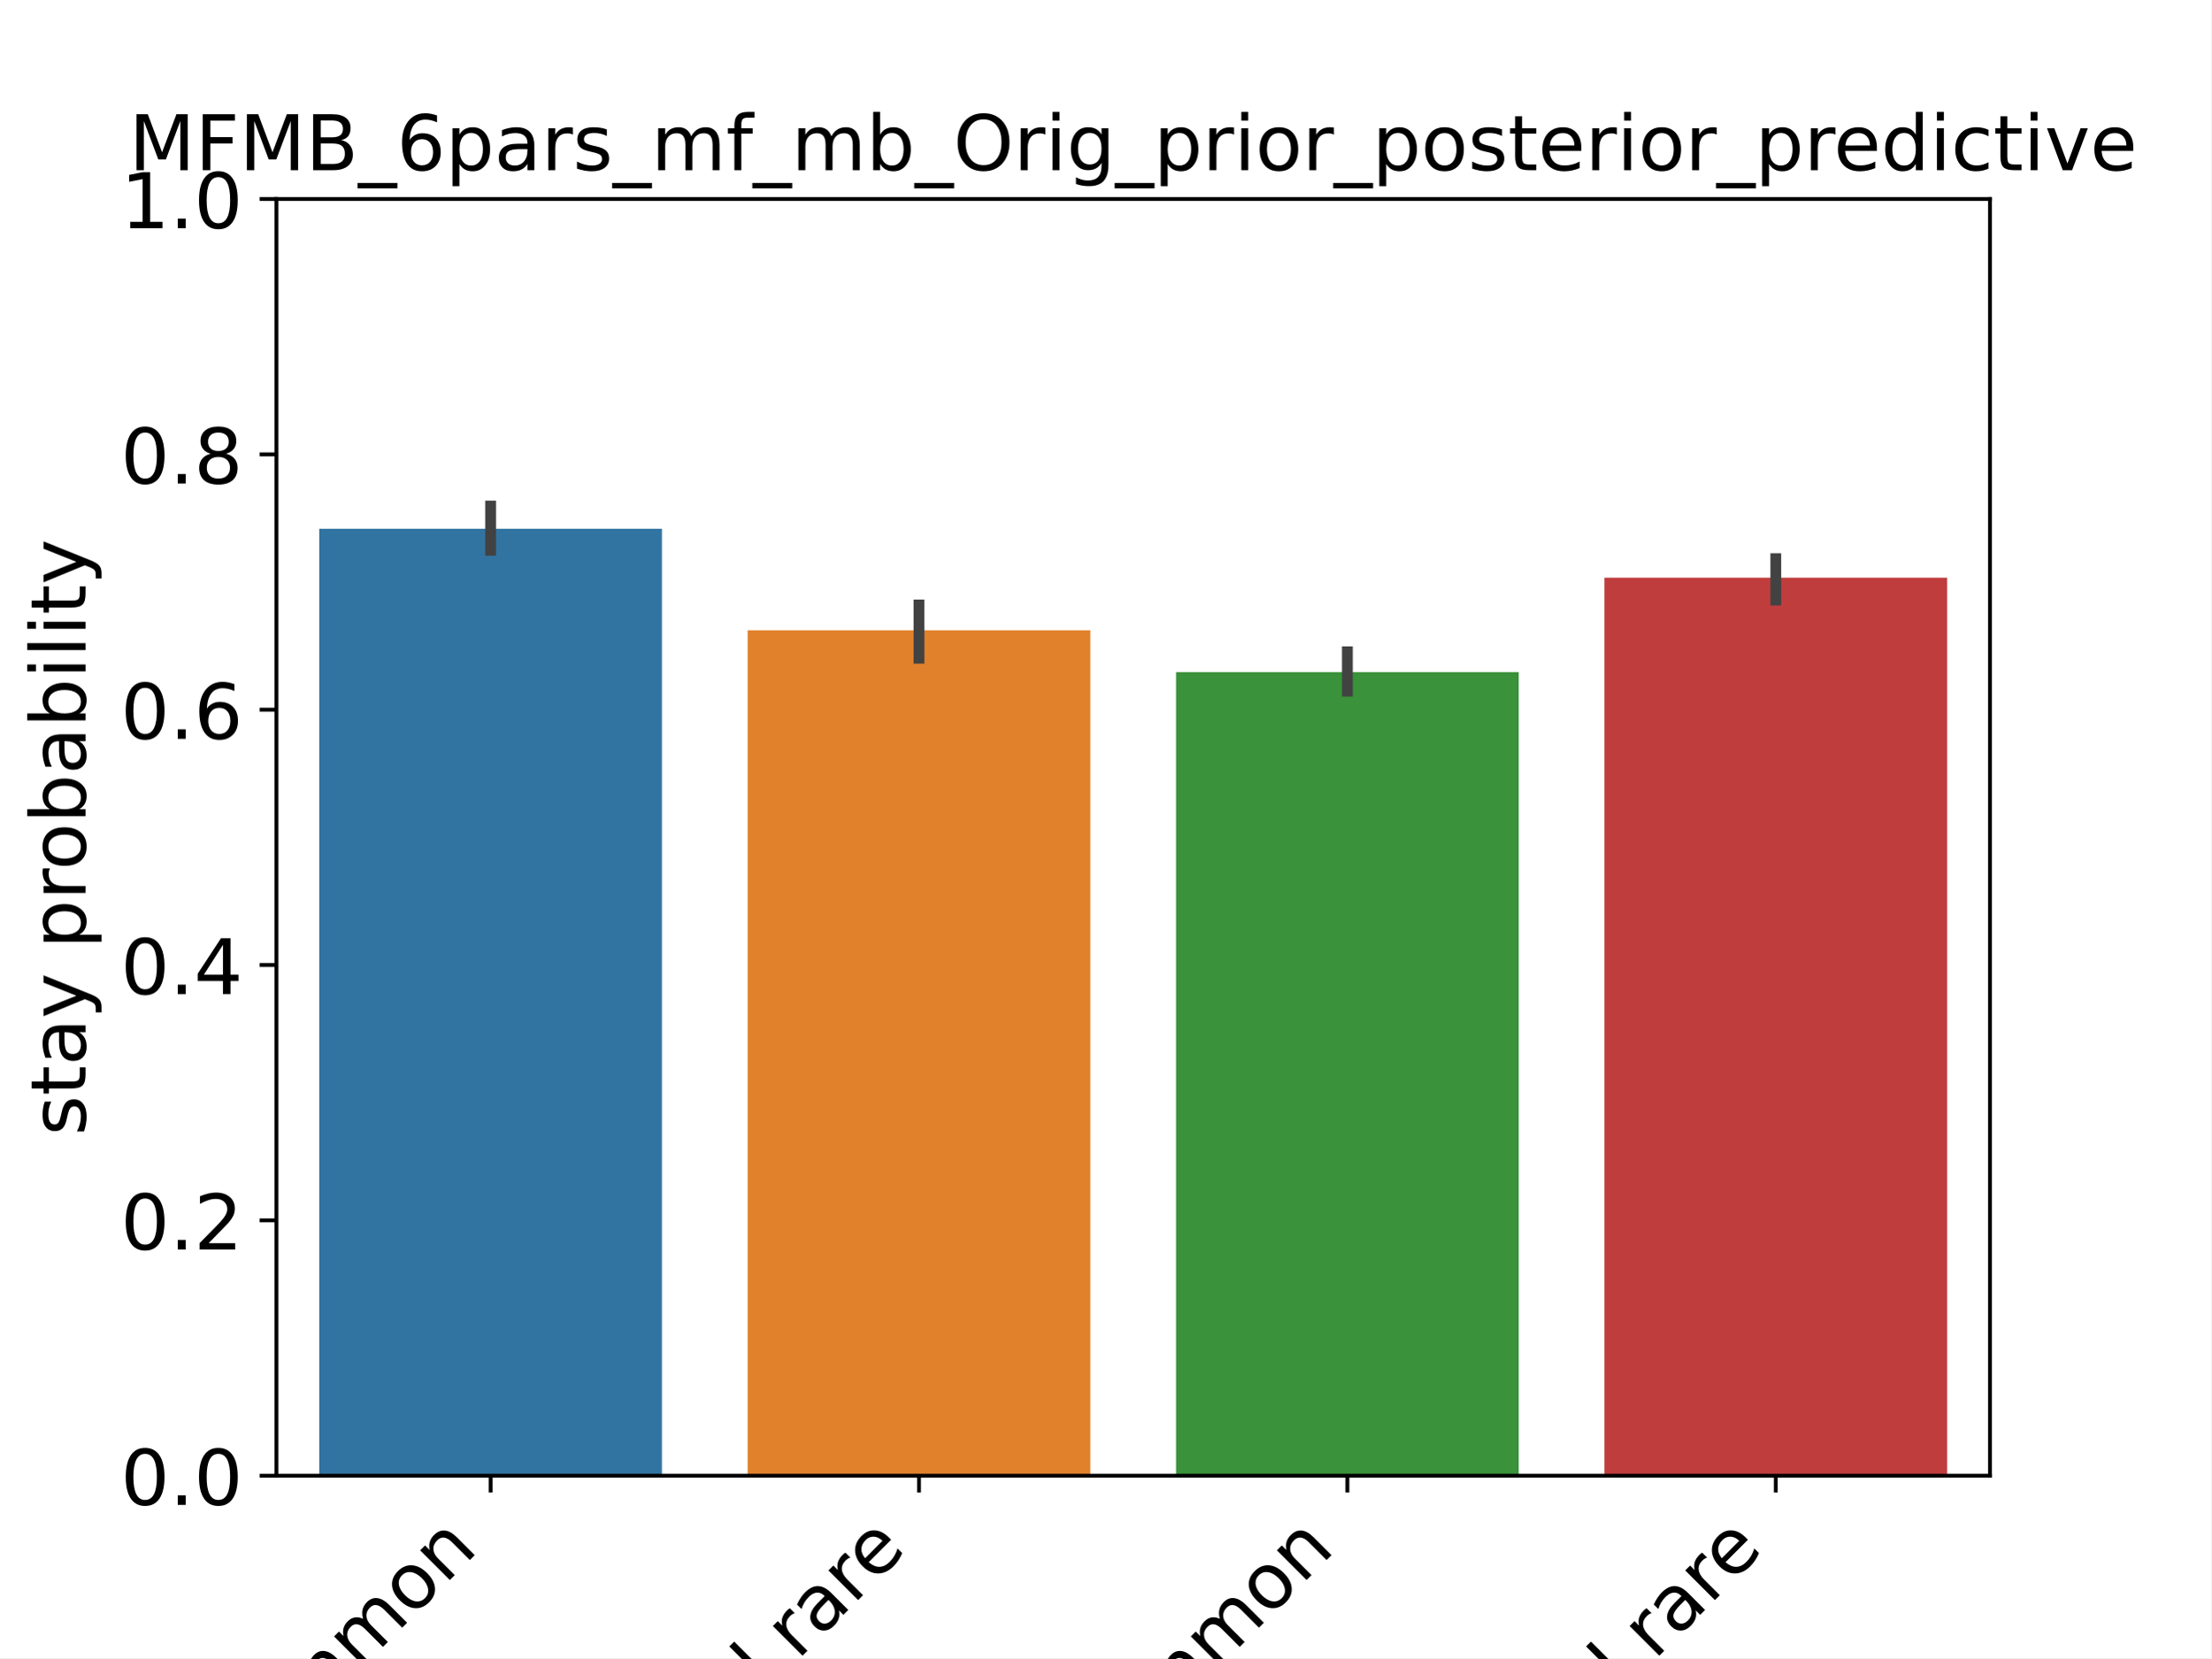
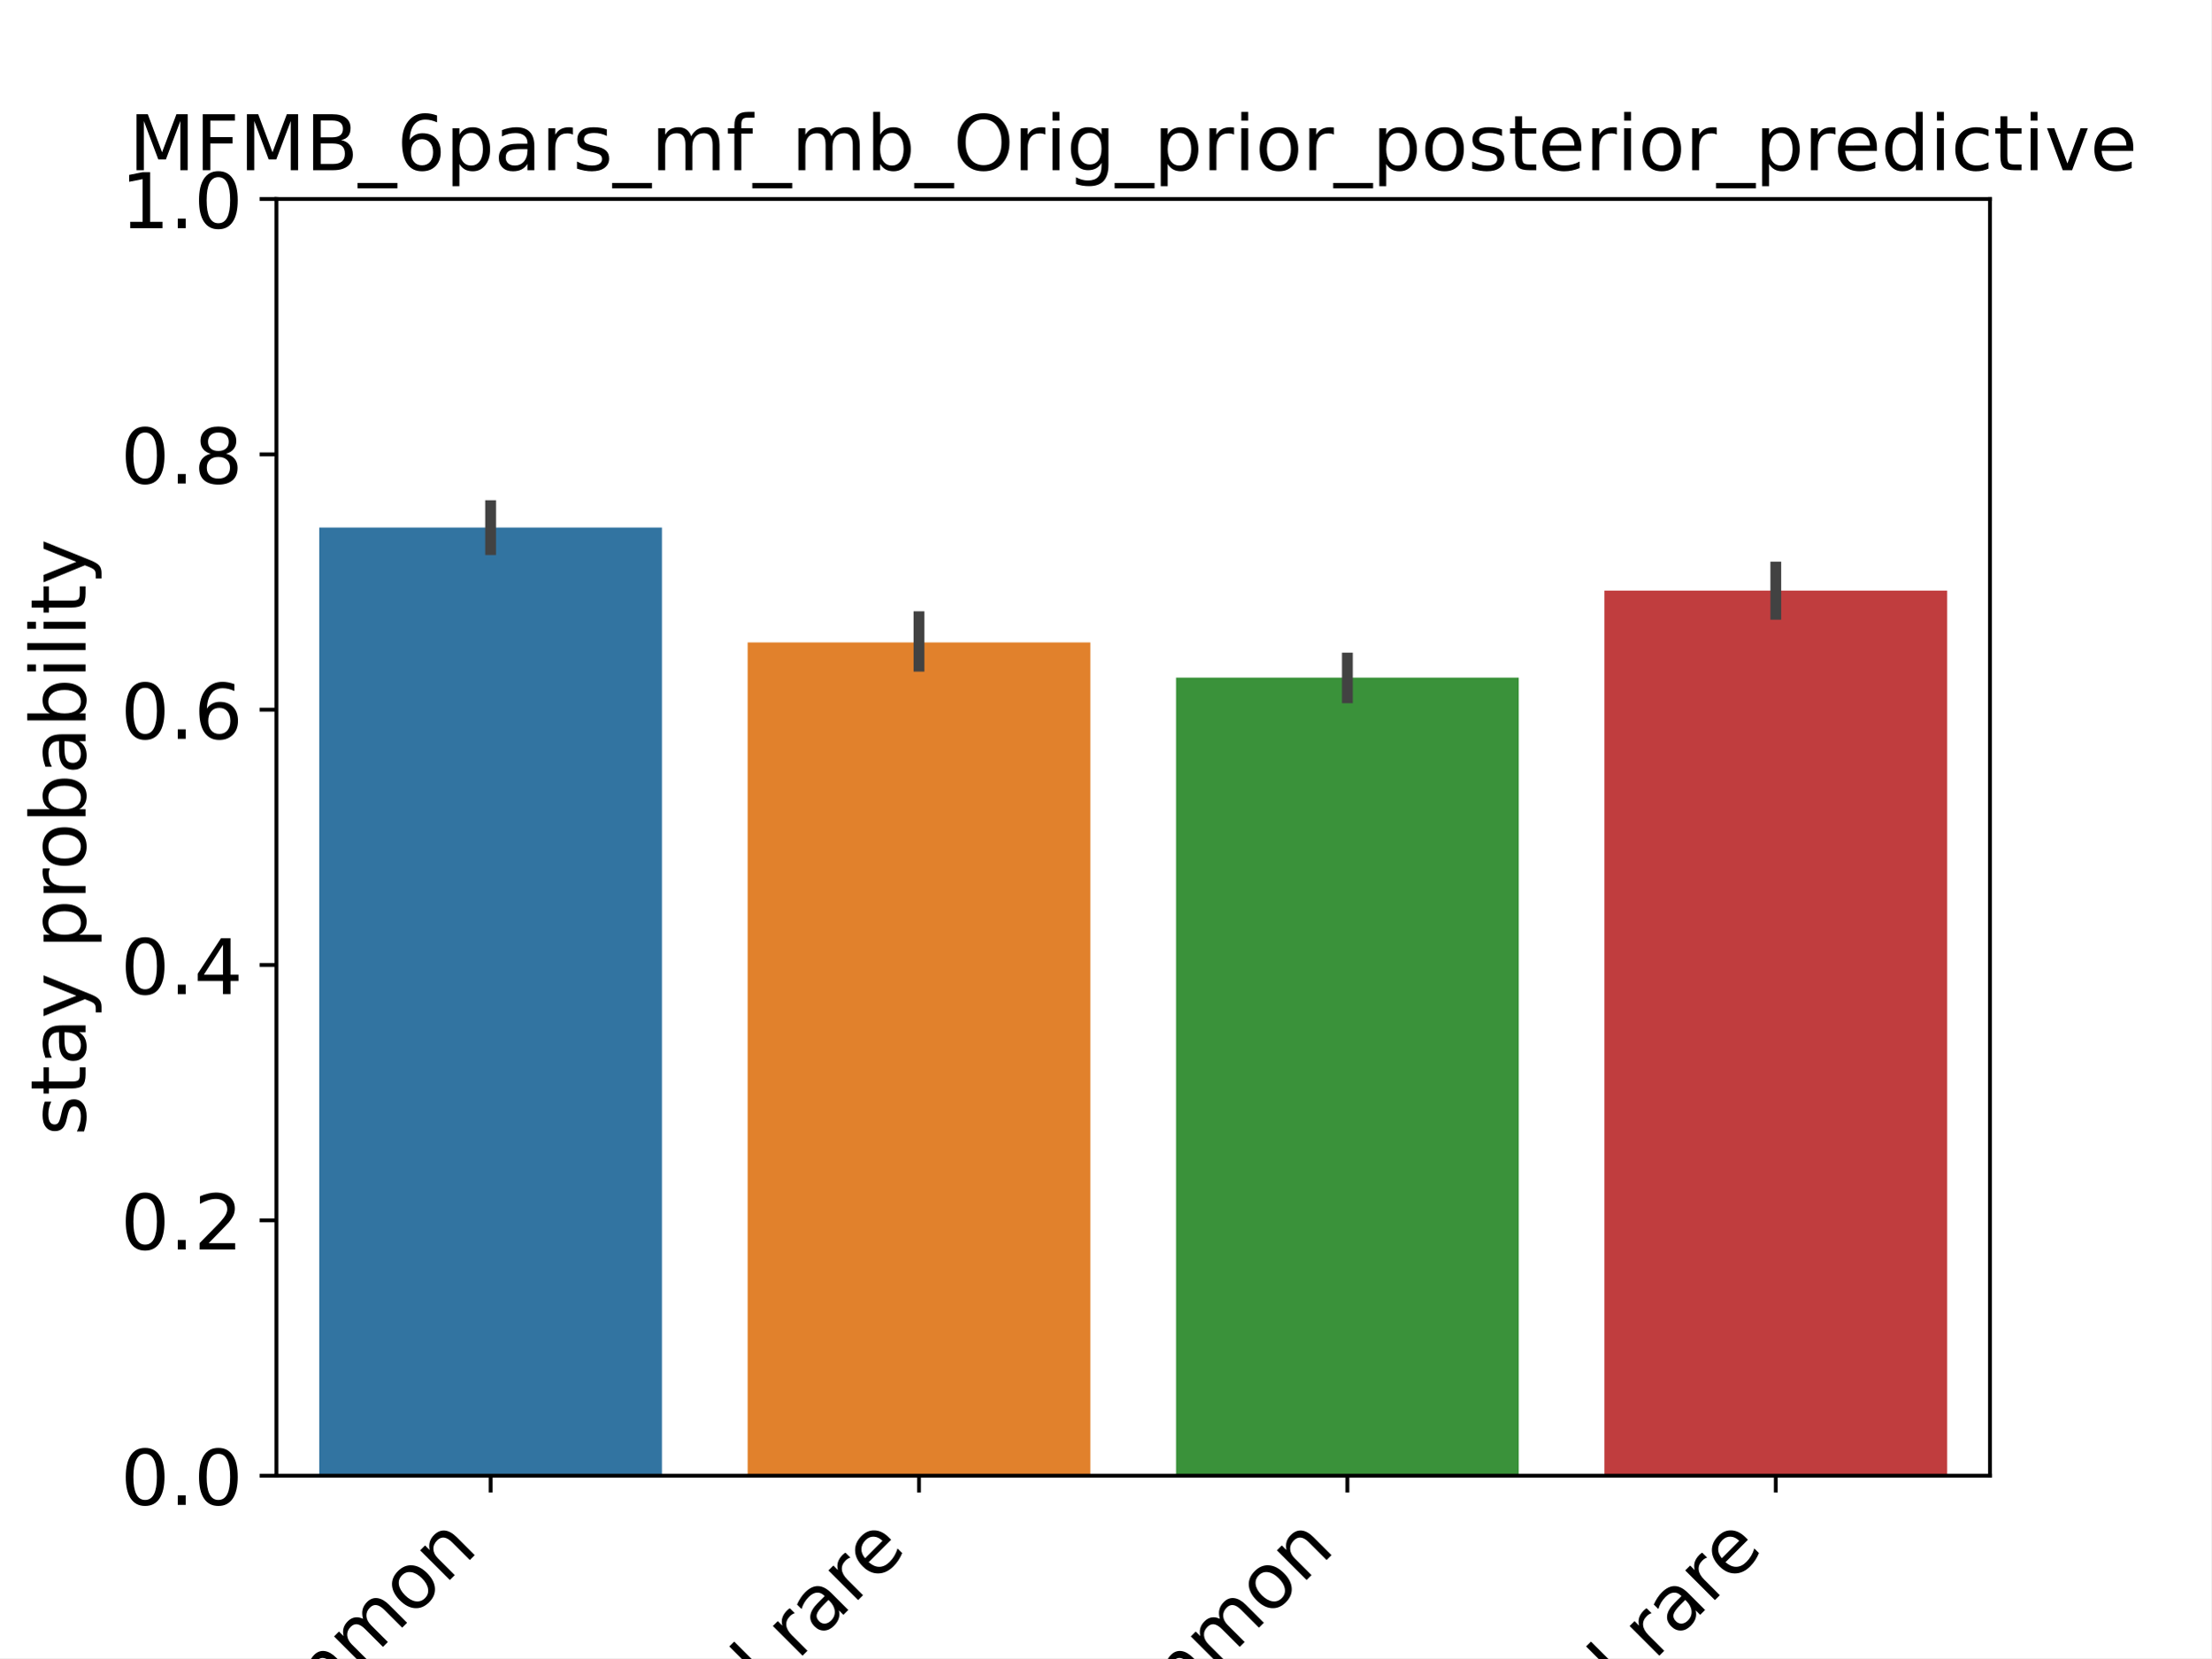
<svg xmlns="http://www.w3.org/2000/svg" xmlns:xlink="http://www.w3.org/1999/xlink" width="460.8pt" height="345.6pt" viewBox="0 0 460.8 345.6" version="1.1">
  <defs>
    <style type="text/css">*{stroke-linejoin: round; stroke-linecap: butt}</style>
  </defs>
  <g id="figure_1">
    <g id="patch_1">
      <path d="M 0 345.6  L 460.8 345.6  L 460.8 0  L 0 0  z " style="fill: #ffffff" />
    </g>
    <g id="axes_1">
      <g id="patch_2">
        <path d="M 57.6 307.584  L 414.72 307.584  L 414.72 41.472  L 57.6 41.472  z " style="fill: #ffffff" />
      </g>
      <g id="patch_3">
-         <path d="M 66.528 307.584  L 137.952 307.584  L 137.952 110.214  L 66.528 110.214  z " clip-path="url(#p97d2422f55)" style="fill: #3274a1" />
+         <path d="M 66.528 307.584  L 137.952 307.584  L 137.952 109.951  L 66.528 109.951  z " clip-path="url(#p1b7e30cd9f)" style="fill: #3274a1" />
      </g>
      <g id="patch_4">
-         <path d="M 155.808 307.584  L 227.232 307.584  L 227.232 131.37  L 155.808 131.37  z " clip-path="url(#p97d2422f55)" style="fill: #e1812c" />
+         <path d="M 155.808 307.584  L 227.232 307.584  L 227.232 133.905  L 155.808 133.905  z " clip-path="url(#p1b7e30cd9f)" style="fill: #e1812c" />
      </g>
      <g id="patch_5">
-         <path d="M 245.088 307.584  L 316.512 307.584  L 316.512 140.1  L 245.088 140.1  z " clip-path="url(#p97d2422f55)" style="fill: #3a923a" />
+         <path d="M 245.088 307.584  L 316.512 307.584  L 316.512 141.235  L 245.088 141.235  z " clip-path="url(#p1b7e30cd9f)" style="fill: #3a923a" />
      </g>
      <g id="patch_6">
-         <path d="M 334.368 307.584  L 405.792 307.584  L 405.792 120.408  L 334.368 120.408  z " clip-path="url(#p97d2422f55)" style="fill: #c03d3e" />
+         <path d="M 334.368 307.584  L 405.792 307.584  L 405.792 123.106  L 334.368 123.106  z " clip-path="url(#p1b7e30cd9f)" style="fill: #c03d3e" />
      </g>
      <g id="matplotlib.axis_1">
        <g id="xtick_1">
          <g id="line2d_1">
            <defs>
-               <path id="m37ce5799e3" d="M 0 0  L 0 3.5  " style="stroke: #000000; stroke-width: 0.8" />
+               <path id="me93f71866d" d="M 0 0  L 0 3.5  " style="stroke: #000000; stroke-width: 0.8" />
            </defs>
            <g>
-               <use xlink:href="#m37ce5799e3" x="102.24" y="307.584" style="stroke: #000000; stroke-width: 0.8" />
+               <use xlink:href="#me93f71866d" x="102.24" y="307.584" style="stroke: #000000; stroke-width: 0.8" />
            </g>
          </g>
          <g id="text_1">
            <g transform="translate(-6.307962 429.3757) rotate(-45) scale(0.16 -0.16)">
              <defs>
                <path id="DejaVuSans-72" d="M 2631 2963  Q 2534 3019 2420 3045  Q 2306 3072 2169 3072  Q 1681 3072 1420 2755  Q 1159 2438 1159 1844  L 1159 0  L 581 0  L 581 3500  L 1159 3500  L 1159 2956  Q 1341 3275 1631 3429  Q 1922 3584 2338 3584  Q 2397 3584 2469 3576  Q 2541 3569 2628 3553  L 2631 2963  z " transform="scale(0.015625)" />
                <path id="DejaVuSans-65" d="M 3597 1894  L 3597 1613  L 953 1613  Q 991 1019 1311 708  Q 1631 397 2203 397  Q 2534 397 2845 478  Q 3156 559 3463 722  L 3463 178  Q 3153 47 2828 -22  Q 2503 -91 2169 -91  Q 1331 -91 842 396  Q 353 884 353 1716  Q 353 2575 817 3079  Q 1281 3584 2069 3584  Q 2775 3584 3186 3129  Q 3597 2675 3597 1894  z M 3022 2063  Q 3016 2534 2758 2815  Q 2500 3097 2075 3097  Q 1594 3097 1305 2825  Q 1016 2553 972 2059  L 3022 2063  z " transform="scale(0.015625)" />
                <path id="DejaVuSans-77" d="M 269 3500  L 844 3500  L 1563 769  L 2278 3500  L 2956 3500  L 3675 769  L 4391 3500  L 4966 3500  L 4050 0  L 3372 0  L 2619 2869  L 1863 0  L 1184 0  L 269 3500  z " transform="scale(0.015625)" />
                <path id="DejaVuSans-61" d="M 2194 1759  Q 1497 1759 1228 1600  Q 959 1441 959 1056  Q 959 750 1161 570  Q 1363 391 1709 391  Q 2188 391 2477 730  Q 2766 1069 2766 1631  L 2766 1759  L 2194 1759  z M 3341 1997  L 3341 0  L 2766 0  L 2766 531  Q 2569 213 2275 61  Q 1981 -91 1556 -91  Q 1019 -91 701 211  Q 384 513 384 1019  Q 384 1609 779 1909  Q 1175 2209 1959 2209  L 2766 2209  L 2766 2266  Q 2766 2663 2505 2880  Q 2244 3097 1772 3097  Q 1472 3097 1187 3025  Q 903 2953 641 2809  L 641 3341  Q 956 3463 1253 3523  Q 1550 3584 1831 3584  Q 2591 3584 2966 3190  Q 3341 2797 3341 1997  z " transform="scale(0.015625)" />
                <path id="DejaVuSans-64" d="M 2906 2969  L 2906 4863  L 3481 4863  L 3481 0  L 2906 0  L 2906 525  Q 2725 213 2448 61  Q 2172 -91 1784 -91  Q 1150 -91 751 415  Q 353 922 353 1747  Q 353 2572 751 3078  Q 1150 3584 1784 3584  Q 2172 3584 2448 3432  Q 2725 3281 2906 2969  z M 947 1747  Q 947 1113 1208 752  Q 1469 391 1925 391  Q 2381 391 2643 752  Q 2906 1113 2906 1747  Q 2906 2381 2643 2742  Q 2381 3103 1925 3103  Q 1469 3103 1208 2742  Q 947 2381 947 1747  z " transform="scale(0.015625)" />
                <path id="DejaVuSans-20" transform="scale(0.015625)" />
                <path id="DejaVuSans-63" d="M 3122 3366  L 3122 2828  Q 2878 2963 2633 3030  Q 2388 3097 2138 3097  Q 1578 3097 1268 2742  Q 959 2388 959 1747  Q 959 1106 1268 751  Q 1578 397 2138 397  Q 2388 397 2633 464  Q 2878 531 3122 666  L 3122 134  Q 2881 22 2623 -34  Q 2366 -91 2075 -91  Q 1284 -91 818 406  Q 353 903 353 1747  Q 353 2603 823 3093  Q 1294 3584 2113 3584  Q 2378 3584 2631 3529  Q 2884 3475 3122 3366  z " transform="scale(0.015625)" />
                <path id="DejaVuSans-6f" d="M 1959 3097  Q 1497 3097 1228 2736  Q 959 2375 959 1747  Q 959 1119 1226 758  Q 1494 397 1959 397  Q 2419 397 2687 759  Q 2956 1122 2956 1747  Q 2956 2369 2687 2733  Q 2419 3097 1959 3097  z M 1959 3584  Q 2709 3584 3137 3096  Q 3566 2609 3566 1747  Q 3566 888 3137 398  Q 2709 -91 1959 -91  Q 1206 -91 779 398  Q 353 888 353 1747  Q 353 2609 779 3096  Q 1206 3584 1959 3584  z " transform="scale(0.015625)" />
                <path id="DejaVuSans-6d" d="M 3328 2828  Q 3544 3216 3844 3400  Q 4144 3584 4550 3584  Q 5097 3584 5394 3201  Q 5691 2819 5691 2113  L 5691 0  L 5113 0  L 5113 2094  Q 5113 2597 4934 2840  Q 4756 3084 4391 3084  Q 3944 3084 3684 2787  Q 3425 2491 3425 1978  L 3425 0  L 2847 0  L 2847 2094  Q 2847 2600 2669 2842  Q 2491 3084 2119 3084  Q 1678 3084 1418 2786  Q 1159 2488 1159 1978  L 1159 0  L 581 0  L 581 3500  L 1159 3500  L 1159 2956  Q 1356 3278 1631 3431  Q 1906 3584 2284 3584  Q 2666 3584 2933 3390  Q 3200 3197 3328 2828  z " transform="scale(0.015625)" />
                <path id="DejaVuSans-6e" d="M 3513 2113  L 3513 0  L 2938 0  L 2938 2094  Q 2938 2591 2744 2837  Q 2550 3084 2163 3084  Q 1697 3084 1428 2787  Q 1159 2491 1159 1978  L 1159 0  L 581 0  L 581 3500  L 1159 3500  L 1159 2956  Q 1366 3272 1645 3428  Q 1925 3584 2291 3584  Q 2894 3584 3203 3211  Q 3513 2838 3513 2113  z " transform="scale(0.015625)" />
              </defs>
              <use xlink:href="#DejaVuSans-72" />
              <use xlink:href="#DejaVuSans-65" transform="translate(38.86328 0)" />
              <use xlink:href="#DejaVuSans-77" transform="translate(100.3867 0)" />
              <use xlink:href="#DejaVuSans-61" transform="translate(182.1738 0)" />
              <use xlink:href="#DejaVuSans-72" transform="translate(243.4531 0)" />
              <use xlink:href="#DejaVuSans-64" transform="translate(282.8164 0)" />
              <use xlink:href="#DejaVuSans-65" transform="translate(346.293 0)" />
              <use xlink:href="#DejaVuSans-64" transform="translate(407.8164 0)" />
              <use xlink:href="#DejaVuSans-20" transform="translate(471.293 0)" />
              <use xlink:href="#DejaVuSans-63" transform="translate(503.0801 0)" />
              <use xlink:href="#DejaVuSans-6f" transform="translate(558.0605 0)" />
              <use xlink:href="#DejaVuSans-6d" transform="translate(619.2422 0)" />
              <use xlink:href="#DejaVuSans-6d" transform="translate(716.6543 0)" />
              <use xlink:href="#DejaVuSans-6f" transform="translate(814.0664 0)" />
              <use xlink:href="#DejaVuSans-6e" transform="translate(875.248 0)" />
            </g>
          </g>
        </g>
        <g id="xtick_2">
          <g id="line2d_2">
            <g>
-               <use xlink:href="#m37ce5799e3" x="191.52" y="307.584" style="stroke: #000000; stroke-width: 0.8" />
+               <use xlink:href="#me93f71866d" x="191.52" y="307.584" style="stroke: #000000; stroke-width: 0.8" />
            </g>
          </g>
          <g id="text_2">
            <g transform="translate(109.3065 403.0413) rotate(-45) scale(0.16 -0.16)">
              <use xlink:href="#DejaVuSans-72" />
              <use xlink:href="#DejaVuSans-65" transform="translate(38.86328 0)" />
              <use xlink:href="#DejaVuSans-77" transform="translate(100.3867 0)" />
              <use xlink:href="#DejaVuSans-61" transform="translate(182.1738 0)" />
              <use xlink:href="#DejaVuSans-72" transform="translate(243.4531 0)" />
              <use xlink:href="#DejaVuSans-64" transform="translate(282.8164 0)" />
              <use xlink:href="#DejaVuSans-65" transform="translate(346.293 0)" />
              <use xlink:href="#DejaVuSans-64" transform="translate(407.8164 0)" />
              <use xlink:href="#DejaVuSans-20" transform="translate(471.293 0)" />
              <use xlink:href="#DejaVuSans-72" transform="translate(503.0801 0)" />
              <use xlink:href="#DejaVuSans-61" transform="translate(544.1934 0)" />
              <use xlink:href="#DejaVuSans-72" transform="translate(605.4727 0)" />
              <use xlink:href="#DejaVuSans-65" transform="translate(644.3359 0)" />
            </g>
          </g>
        </g>
        <g id="xtick_3">
          <g id="line2d_3">
            <g>
-               <use xlink:href="#m37ce5799e3" x="280.8" y="307.584" style="stroke: #000000; stroke-width: 0.8" />
+               <use xlink:href="#me93f71866d" x="280.8" y="307.584" style="stroke: #000000; stroke-width: 0.8" />
            </g>
          </g>
          <g id="text_3">
            <g transform="translate(157.9119 443.7158) rotate(-45) scale(0.16 -0.16)">
              <defs>
                <path id="DejaVuSans-75" d="M 544 1381  L 544 3500  L 1119 3500  L 1119 1403  Q 1119 906 1312 657  Q 1506 409 1894 409  Q 2359 409 2629 706  Q 2900 1003 2900 1516  L 2900 3500  L 3475 3500  L 3475 0  L 2900 0  L 2900 538  Q 2691 219 2414 64  Q 2138 -91 1772 -91  Q 1169 -91 856 284  Q 544 659 544 1381  z M 1991 3584  L 1991 3584  z " transform="scale(0.015625)" />
              </defs>
              <use xlink:href="#DejaVuSans-75" />
              <use xlink:href="#DejaVuSans-6e" transform="translate(63.37891 0)" />
              <use xlink:href="#DejaVuSans-72" transform="translate(126.7578 0)" />
              <use xlink:href="#DejaVuSans-65" transform="translate(165.6211 0)" />
              <use xlink:href="#DejaVuSans-77" transform="translate(227.1445 0)" />
              <use xlink:href="#DejaVuSans-61" transform="translate(308.9316 0)" />
              <use xlink:href="#DejaVuSans-72" transform="translate(370.2109 0)" />
              <use xlink:href="#DejaVuSans-64" transform="translate(409.5742 0)" />
              <use xlink:href="#DejaVuSans-65" transform="translate(473.0508 0)" />
              <use xlink:href="#DejaVuSans-64" transform="translate(534.5742 0)" />
              <use xlink:href="#DejaVuSans-20" transform="translate(598.0508 0)" />
              <use xlink:href="#DejaVuSans-63" transform="translate(629.8379 0)" />
              <use xlink:href="#DejaVuSans-6f" transform="translate(684.8184 0)" />
              <use xlink:href="#DejaVuSans-6d" transform="translate(746 0)" />
              <use xlink:href="#DejaVuSans-6d" transform="translate(843.4121 0)" />
              <use xlink:href="#DejaVuSans-6f" transform="translate(940.8242 0)" />
              <use xlink:href="#DejaVuSans-6e" transform="translate(1002.006 0)" />
            </g>
          </g>
        </g>
        <g id="xtick_4">
          <g id="line2d_4">
            <g>
-               <use xlink:href="#m37ce5799e3" x="370.08" y="307.584" style="stroke: #000000; stroke-width: 0.8" />
+               <use xlink:href="#me93f71866d" x="370.08" y="307.584" style="stroke: #000000; stroke-width: 0.8" />
            </g>
          </g>
          <g id="text_4">
            <g transform="translate(273.5263 417.3814) rotate(-45) scale(0.16 -0.16)">
              <use xlink:href="#DejaVuSans-75" />
              <use xlink:href="#DejaVuSans-6e" transform="translate(63.37891 0)" />
              <use xlink:href="#DejaVuSans-72" transform="translate(126.7578 0)" />
              <use xlink:href="#DejaVuSans-65" transform="translate(165.6211 0)" />
              <use xlink:href="#DejaVuSans-77" transform="translate(227.1445 0)" />
              <use xlink:href="#DejaVuSans-61" transform="translate(308.9316 0)" />
              <use xlink:href="#DejaVuSans-72" transform="translate(370.2109 0)" />
              <use xlink:href="#DejaVuSans-64" transform="translate(409.5742 0)" />
              <use xlink:href="#DejaVuSans-65" transform="translate(473.0508 0)" />
              <use xlink:href="#DejaVuSans-64" transform="translate(534.5742 0)" />
              <use xlink:href="#DejaVuSans-20" transform="translate(598.0508 0)" />
              <use xlink:href="#DejaVuSans-72" transform="translate(629.8379 0)" />
              <use xlink:href="#DejaVuSans-61" transform="translate(670.9512 0)" />
              <use xlink:href="#DejaVuSans-72" transform="translate(732.2305 0)" />
              <use xlink:href="#DejaVuSans-65" transform="translate(771.0938 0)" />
            </g>
          </g>
        </g>
      </g>
      <g id="matplotlib.axis_2">
        <g id="ytick_1">
          <g id="line2d_5">
            <defs>
-               <path id="m3ff8345804" d="M 0 0  L -3.5 0  " style="stroke: #000000; stroke-width: 0.8" />
+               <path id="m83103d5792" d="M 0 0  L -3.5 0  " style="stroke: #000000; stroke-width: 0.8" />
            </defs>
            <g>
-               <use xlink:href="#m3ff8345804" x="57.6" y="307.584" style="stroke: #000000; stroke-width: 0.8" />
+               <use xlink:href="#m83103d5792" x="57.6" y="307.584" style="stroke: #000000; stroke-width: 0.8" />
            </g>
          </g>
          <g id="text_5">
            <g transform="translate(25.155 313.6628) scale(0.16 -0.16)">
              <defs>
                <path id="DejaVuSans-30" d="M 2034 4250  Q 1547 4250 1301 3770  Q 1056 3291 1056 2328  Q 1056 1369 1301 889  Q 1547 409 2034 409  Q 2525 409 2770 889  Q 3016 1369 3016 2328  Q 3016 3291 2770 3770  Q 2525 4250 2034 4250  z M 2034 4750  Q 2819 4750 3233 4129  Q 3647 3509 3647 2328  Q 3647 1150 3233 529  Q 2819 -91 2034 -91  Q 1250 -91 836 529  Q 422 1150 422 2328  Q 422 3509 836 4129  Q 1250 4750 2034 4750  z " transform="scale(0.015625)" />
                <path id="DejaVuSans-2e" d="M 684 794  L 1344 794  L 1344 0  L 684 0  L 684 794  z " transform="scale(0.015625)" />
              </defs>
              <use xlink:href="#DejaVuSans-30" />
              <use xlink:href="#DejaVuSans-2e" transform="translate(63.62305 0)" />
              <use xlink:href="#DejaVuSans-30" transform="translate(95.41016 0)" />
            </g>
          </g>
        </g>
        <g id="ytick_2">
          <g id="line2d_6">
            <g>
-               <use xlink:href="#m3ff8345804" x="57.6" y="254.362" style="stroke: #000000; stroke-width: 0.8" />
+               <use xlink:href="#m83103d5792" x="57.6" y="254.362" style="stroke: #000000; stroke-width: 0.8" />
            </g>
          </g>
          <g id="text_6">
            <g transform="translate(25.155 260.4403) scale(0.16 -0.16)">
              <defs>
                <path id="DejaVuSans-32" d="M 1228 531  L 3431 531  L 3431 0  L 469 0  L 469 531  Q 828 903 1448 1529  Q 2069 2156 2228 2338  Q 2531 2678 2651 2914  Q 2772 3150 2772 3378  Q 2772 3750 2511 3984  Q 2250 4219 1831 4219  Q 1534 4219 1204 4116  Q 875 4013 500 3803  L 500 4441  Q 881 4594 1212 4672  Q 1544 4750 1819 4750  Q 2544 4750 2975 4387  Q 3406 4025 3406 3419  Q 3406 3131 3298 2873  Q 3191 2616 2906 2266  Q 2828 2175 2409 1742  Q 1991 1309 1228 531  z " transform="scale(0.015625)" />
              </defs>
              <use xlink:href="#DejaVuSans-30" />
              <use xlink:href="#DejaVuSans-2e" transform="translate(63.62305 0)" />
              <use xlink:href="#DejaVuSans-32" transform="translate(95.41016 0)" />
            </g>
          </g>
        </g>
        <g id="ytick_3">
          <g id="line2d_7">
            <g>
-               <use xlink:href="#m3ff8345804" x="57.6" y="201.139" style="stroke: #000000; stroke-width: 0.8" />
+               <use xlink:href="#m83103d5792" x="57.6" y="201.139" style="stroke: #000000; stroke-width: 0.8" />
            </g>
          </g>
          <g id="text_7">
            <g transform="translate(25.155 207.2179) scale(0.16 -0.16)">
              <defs>
                <path id="DejaVuSans-34" d="M 2419 4116  L 825 1625  L 2419 1625  L 2419 4116  z M 2253 4666  L 3047 4666  L 3047 1625  L 3713 1625  L 3713 1100  L 3047 1100  L 3047 0  L 2419 0  L 2419 1100  L 313 1100  L 313 1709  L 2253 4666  z " transform="scale(0.015625)" />
              </defs>
              <use xlink:href="#DejaVuSans-30" />
              <use xlink:href="#DejaVuSans-2e" transform="translate(63.62305 0)" />
              <use xlink:href="#DejaVuSans-34" transform="translate(95.41016 0)" />
            </g>
          </g>
        </g>
        <g id="ytick_4">
          <g id="line2d_8">
            <g>
-               <use xlink:href="#m3ff8345804" x="57.6" y="147.917" style="stroke: #000000; stroke-width: 0.8" />
+               <use xlink:href="#m83103d5792" x="57.6" y="147.917" style="stroke: #000000; stroke-width: 0.8" />
            </g>
          </g>
          <g id="text_8">
            <g transform="translate(25.155 153.9955) scale(0.16 -0.16)">
              <defs>
                <path id="DejaVuSans-36" d="M 2113 2584  Q 1688 2584 1439 2293  Q 1191 2003 1191 1497  Q 1191 994 1439 701  Q 1688 409 2113 409  Q 2538 409 2786 701  Q 3034 994 3034 1497  Q 3034 2003 2786 2293  Q 2538 2584 2113 2584  z M 3366 4563  L 3366 3988  Q 3128 4100 2886 4159  Q 2644 4219 2406 4219  Q 1781 4219 1451 3797  Q 1122 3375 1075 2522  Q 1259 2794 1537 2939  Q 1816 3084 2150 3084  Q 2853 3084 3261 2657  Q 3669 2231 3669 1497  Q 3669 778 3244 343  Q 2819 -91 2113 -91  Q 1303 -91 875 529  Q 447 1150 447 2328  Q 447 3434 972 4092  Q 1497 4750 2381 4750  Q 2619 4750 2861 4703  Q 3103 4656 3366 4563  z " transform="scale(0.015625)" />
              </defs>
              <use xlink:href="#DejaVuSans-30" />
              <use xlink:href="#DejaVuSans-2e" transform="translate(63.62305 0)" />
              <use xlink:href="#DejaVuSans-36" transform="translate(95.41016 0)" />
            </g>
          </g>
        </g>
        <g id="ytick_5">
          <g id="line2d_9">
            <g>
-               <use xlink:href="#m3ff8345804" x="57.6" y="94.694" style="stroke: #000000; stroke-width: 0.8" />
+               <use xlink:href="#m83103d5792" x="57.6" y="94.694" style="stroke: #000000; stroke-width: 0.8" />
            </g>
          </g>
          <g id="text_9">
            <g transform="translate(25.155 100.7731) scale(0.16 -0.16)">
              <defs>
                <path id="DejaVuSans-38" d="M 2034 2216  Q 1584 2216 1326 1975  Q 1069 1734 1069 1313  Q 1069 891 1326 650  Q 1584 409 2034 409  Q 2484 409 2743 651  Q 3003 894 3003 1313  Q 3003 1734 2745 1975  Q 2488 2216 2034 2216  z M 1403 2484  Q 997 2584 770 2862  Q 544 3141 544 3541  Q 544 4100 942 4425  Q 1341 4750 2034 4750  Q 2731 4750 3128 4425  Q 3525 4100 3525 3541  Q 3525 3141 3298 2862  Q 3072 2584 2669 2484  Q 3125 2378 3379 2068  Q 3634 1759 3634 1313  Q 3634 634 3220 271  Q 2806 -91 2034 -91  Q 1263 -91 848 271  Q 434 634 434 1313  Q 434 1759 690 2068  Q 947 2378 1403 2484  z M 1172 3481  Q 1172 3119 1398 2916  Q 1625 2713 2034 2713  Q 2441 2713 2670 2916  Q 2900 3119 2900 3481  Q 2900 3844 2670 4047  Q 2441 4250 2034 4250  Q 1625 4250 1398 4047  Q 1172 3844 1172 3481  z " transform="scale(0.015625)" />
              </defs>
              <use xlink:href="#DejaVuSans-30" />
              <use xlink:href="#DejaVuSans-2e" transform="translate(63.62305 0)" />
              <use xlink:href="#DejaVuSans-38" transform="translate(95.41016 0)" />
            </g>
          </g>
        </g>
        <g id="ytick_6">
          <g id="line2d_10">
            <g>
-               <use xlink:href="#m3ff8345804" x="57.6" y="41.472" style="stroke: #000000; stroke-width: 0.8" />
+               <use xlink:href="#m83103d5792" x="57.6" y="41.472" style="stroke: #000000; stroke-width: 0.8" />
            </g>
          </g>
          <g id="text_10">
            <g transform="translate(25.155 47.55075) scale(0.16 -0.16)">
              <defs>
                <path id="DejaVuSans-31" d="M 794 531  L 1825 531  L 1825 4091  L 703 3866  L 703 4441  L 1819 4666  L 2450 4666  L 2450 531  L 3481 531  L 3481 0  L 794 0  L 794 531  z " transform="scale(0.015625)" />
              </defs>
              <use xlink:href="#DejaVuSans-31" />
              <use xlink:href="#DejaVuSans-2e" transform="translate(63.62305 0)" />
              <use xlink:href="#DejaVuSans-30" transform="translate(95.41016 0)" />
            </g>
          </g>
        </g>
        <g id="text_11">
          <g transform="translate(17.8275 236.693) rotate(-90) scale(0.16 -0.16)">
            <defs>
              <path id="DejaVuSans-73" d="M 2834 3397  L 2834 2853  Q 2591 2978 2328 3040  Q 2066 3103 1784 3103  Q 1356 3103 1142 2972  Q 928 2841 928 2578  Q 928 2378 1081 2264  Q 1234 2150 1697 2047  L 1894 2003  Q 2506 1872 2764 1633  Q 3022 1394 3022 966  Q 3022 478 2636 193  Q 2250 -91 1575 -91  Q 1294 -91 989 -36  Q 684 19 347 128  L 347 722  Q 666 556 975 473  Q 1284 391 1588 391  Q 1994 391 2212 530  Q 2431 669 2431 922  Q 2431 1156 2273 1281  Q 2116 1406 1581 1522  L 1381 1569  Q 847 1681 609 1914  Q 372 2147 372 2553  Q 372 3047 722 3315  Q 1072 3584 1716 3584  Q 2034 3584 2315 3537  Q 2597 3491 2834 3397  z " transform="scale(0.015625)" />
              <path id="DejaVuSans-74" d="M 1172 4494  L 1172 3500  L 2356 3500  L 2356 3053  L 1172 3053  L 1172 1153  Q 1172 725 1289 603  Q 1406 481 1766 481  L 2356 481  L 2356 0  L 1766 0  Q 1100 0 847 248  Q 594 497 594 1153  L 594 3053  L 172 3053  L 172 3500  L 594 3500  L 594 4494  L 1172 4494  z " transform="scale(0.015625)" />
              <path id="DejaVuSans-79" d="M 2059 -325  Q 1816 -950 1584 -1140  Q 1353 -1331 966 -1331  L 506 -1331  L 506 -850  L 844 -850  Q 1081 -850 1212 -737  Q 1344 -625 1503 -206  L 1606 56  L 191 3500  L 800 3500  L 1894 763  L 2988 3500  L 3597 3500  L 2059 -325  z " transform="scale(0.015625)" />
              <path id="DejaVuSans-70" d="M 1159 525  L 1159 -1331  L 581 -1331  L 581 3500  L 1159 3500  L 1159 2969  Q 1341 3281 1617 3432  Q 1894 3584 2278 3584  Q 2916 3584 3314 3078  Q 3713 2572 3713 1747  Q 3713 922 3314 415  Q 2916 -91 2278 -91  Q 1894 -91 1617 61  Q 1341 213 1159 525  z M 3116 1747  Q 3116 2381 2855 2742  Q 2594 3103 2138 3103  Q 1681 3103 1420 2742  Q 1159 2381 1159 1747  Q 1159 1113 1420 752  Q 1681 391 2138 391  Q 2594 391 2855 752  Q 3116 1113 3116 1747  z " transform="scale(0.015625)" />
              <path id="DejaVuSans-62" d="M 3116 1747  Q 3116 2381 2855 2742  Q 2594 3103 2138 3103  Q 1681 3103 1420 2742  Q 1159 2381 1159 1747  Q 1159 1113 1420 752  Q 1681 391 2138 391  Q 2594 391 2855 752  Q 3116 1113 3116 1747  z M 1159 2969  Q 1341 3281 1617 3432  Q 1894 3584 2278 3584  Q 2916 3584 3314 3078  Q 3713 2572 3713 1747  Q 3713 922 3314 415  Q 2916 -91 2278 -91  Q 1894 -91 1617 61  Q 1341 213 1159 525  L 1159 0  L 581 0  L 581 4863  L 1159 4863  L 1159 2969  z " transform="scale(0.015625)" />
              <path id="DejaVuSans-69" d="M 603 3500  L 1178 3500  L 1178 0  L 603 0  L 603 3500  z M 603 4863  L 1178 4863  L 1178 4134  L 603 4134  L 603 4863  z " transform="scale(0.015625)" />
              <path id="DejaVuSans-6c" d="M 603 4863  L 1178 4863  L 1178 0  L 603 0  L 603 4863  z " transform="scale(0.015625)" />
            </defs>
            <use xlink:href="#DejaVuSans-73" />
            <use xlink:href="#DejaVuSans-74" transform="translate(52.09961 0)" />
            <use xlink:href="#DejaVuSans-61" transform="translate(91.30859 0)" />
            <use xlink:href="#DejaVuSans-79" transform="translate(152.5879 0)" />
            <use xlink:href="#DejaVuSans-20" transform="translate(211.7676 0)" />
            <use xlink:href="#DejaVuSans-70" transform="translate(243.5547 0)" />
            <use xlink:href="#DejaVuSans-72" transform="translate(307.0312 0)" />
            <use xlink:href="#DejaVuSans-6f" transform="translate(345.8945 0)" />
            <use xlink:href="#DejaVuSans-62" transform="translate(407.0762 0)" />
            <use xlink:href="#DejaVuSans-61" transform="translate(470.5527 0)" />
            <use xlink:href="#DejaVuSans-62" transform="translate(531.832 0)" />
            <use xlink:href="#DejaVuSans-69" transform="translate(595.3086 0)" />
            <use xlink:href="#DejaVuSans-6c" transform="translate(623.0918 0)" />
            <use xlink:href="#DejaVuSans-69" transform="translate(650.875 0)" />
            <use xlink:href="#DejaVuSans-74" transform="translate(678.6582 0)" />
            <use xlink:href="#DejaVuSans-79" transform="translate(717.8672 0)" />
          </g>
        </g>
      </g>
      <g id="line2d_11">
-         <path d="M 102.24 114.698  L 102.24 105.472  " clip-path="url(#p97d2422f55)" style="fill: none; stroke: #424242; stroke-width: 2.25; stroke-linecap: square" />
+         <path d="M 102.24 114.553  L 102.24 105.394  " clip-path="url(#p1b7e30cd9f)" style="fill: none; stroke: #424242; stroke-width: 2.25; stroke-linecap: square" />
      </g>
      <g id="line2d_12">
-         <path d="M 191.52 137.205  L 191.52 126.099  " clip-path="url(#p97d2422f55)" style="fill: none; stroke: #424242; stroke-width: 2.25; stroke-linecap: square" />
+         <path d="M 191.52 138.863  L 191.52 128.535  " clip-path="url(#p1b7e30cd9f)" style="fill: none; stroke: #424242; stroke-width: 2.25; stroke-linecap: square" />
      </g>
      <g id="line2d_13">
-         <path d="M 280.8 144.057  L 280.8 135.85  " clip-path="url(#p97d2422f55)" style="fill: none; stroke: #424242; stroke-width: 2.25; stroke-linecap: square" />
+         <path d="M 280.8 145.442  L 280.8 137.168  " clip-path="url(#p1b7e30cd9f)" style="fill: none; stroke: #424242; stroke-width: 2.25; stroke-linecap: square" />
      </g>
      <g id="line2d_14">
-         <path d="M 370.08 125.075  L 370.08 116.442  " clip-path="url(#p97d2422f55)" style="fill: none; stroke: #424242; stroke-width: 2.25; stroke-linecap: square" />
+         <path d="M 370.08 128.031  L 370.08 118.19  " clip-path="url(#p1b7e30cd9f)" style="fill: none; stroke: #424242; stroke-width: 2.25; stroke-linecap: square" />
      </g>
      <g id="patch_7">
        <path d="M 57.6 307.584  L 57.6 41.472  " style="fill: none; stroke: #000000; stroke-width: 0.8; stroke-linejoin: miter; stroke-linecap: square" />
      </g>
      <g id="patch_8">
        <path d="M 414.72 307.584  L 414.72 41.472  " style="fill: none; stroke: #000000; stroke-width: 0.8; stroke-linejoin: miter; stroke-linecap: square" />
      </g>
      <g id="patch_9">
        <path d="M 57.6 307.584  L 414.72 307.584  " style="fill: none; stroke: #000000; stroke-width: 0.8; stroke-linejoin: miter; stroke-linecap: square" />
      </g>
      <g id="patch_10">
        <path d="M 57.6 41.472  L 414.72 41.472  " style="fill: none; stroke: #000000; stroke-width: 0.8; stroke-linejoin: miter; stroke-linecap: square" />
      </g>
      <g id="text_12">
        <g transform="translate(26.875 35.472) scale(0.16 -0.16)">
          <defs>
            <path id="DejaVuSans-4d" d="M 628 4666  L 1569 4666  L 2759 1491  L 3956 4666  L 4897 4666  L 4897 0  L 4281 0  L 4281 4097  L 3078 897  L 2444 897  L 1241 4097  L 1241 0  L 628 0  L 628 4666  z " transform="scale(0.015625)" />
            <path id="DejaVuSans-46" d="M 628 4666  L 3309 4666  L 3309 4134  L 1259 4134  L 1259 2759  L 3109 2759  L 3109 2228  L 1259 2228  L 1259 0  L 628 0  L 628 4666  z " transform="scale(0.015625)" />
            <path id="DejaVuSans-42" d="M 1259 2228  L 1259 519  L 2272 519  Q 2781 519 3026 730  Q 3272 941 3272 1375  Q 3272 1813 3026 2020  Q 2781 2228 2272 2228  L 1259 2228  z M 1259 4147  L 1259 2741  L 2194 2741  Q 2656 2741 2882 2914  Q 3109 3088 3109 3444  Q 3109 3797 2882 3972  Q 2656 4147 2194 4147  L 1259 4147  z M 628 4666  L 2241 4666  Q 2963 4666 3353 4366  Q 3744 4066 3744 3513  Q 3744 3084 3544 2831  Q 3344 2578 2956 2516  Q 3422 2416 3680 2098  Q 3938 1781 3938 1306  Q 3938 681 3513 340  Q 3088 0 2303 0  L 628 0  L 628 4666  z " transform="scale(0.015625)" />
            <path id="DejaVuSans-5f" d="M 3263 -1063  L 3263 -1509  L -63 -1509  L -63 -1063  L 3263 -1063  z " transform="scale(0.015625)" />
            <path id="DejaVuSans-66" d="M 2375 4863  L 2375 4384  L 1825 4384  Q 1516 4384 1395 4259  Q 1275 4134 1275 3809  L 1275 3500  L 2222 3500  L 2222 3053  L 1275 3053  L 1275 0  L 697 0  L 697 3053  L 147 3053  L 147 3500  L 697 3500  L 697 3744  Q 697 4328 969 4595  Q 1241 4863 1831 4863  L 2375 4863  z " transform="scale(0.015625)" />
            <path id="DejaVuSans-4f" d="M 2522 4238  Q 1834 4238 1429 3725  Q 1025 3213 1025 2328  Q 1025 1447 1429 934  Q 1834 422 2522 422  Q 3209 422 3611 934  Q 4013 1447 4013 2328  Q 4013 3213 3611 3725  Q 3209 4238 2522 4238  z M 2522 4750  Q 3503 4750 4090 4092  Q 4678 3434 4678 2328  Q 4678 1225 4090 567  Q 3503 -91 2522 -91  Q 1538 -91 948 565  Q 359 1222 359 2328  Q 359 3434 948 4092  Q 1538 4750 2522 4750  z " transform="scale(0.015625)" />
            <path id="DejaVuSans-67" d="M 2906 1791  Q 2906 2416 2648 2759  Q 2391 3103 1925 3103  Q 1463 3103 1205 2759  Q 947 2416 947 1791  Q 947 1169 1205 825  Q 1463 481 1925 481  Q 2391 481 2648 825  Q 2906 1169 2906 1791  z M 3481 434  Q 3481 -459 3084 -895  Q 2688 -1331 1869 -1331  Q 1566 -1331 1297 -1286  Q 1028 -1241 775 -1147  L 775 -588  Q 1028 -725 1275 -790  Q 1522 -856 1778 -856  Q 2344 -856 2625 -561  Q 2906 -266 2906 331  L 2906 616  Q 2728 306 2450 153  Q 2172 0 1784 0  Q 1141 0 747 490  Q 353 981 353 1791  Q 353 2603 747 3093  Q 1141 3584 1784 3584  Q 2172 3584 2450 3431  Q 2728 3278 2906 2969  L 2906 3500  L 3481 3500  L 3481 434  z " transform="scale(0.015625)" />
            <path id="DejaVuSans-76" d="M 191 3500  L 800 3500  L 1894 563  L 2988 3500  L 3597 3500  L 2284 0  L 1503 0  L 191 3500  z " transform="scale(0.015625)" />
          </defs>
          <use xlink:href="#DejaVuSans-4d" />
          <use xlink:href="#DejaVuSans-46" transform="translate(86.2793 0)" />
          <use xlink:href="#DejaVuSans-4d" transform="translate(143.7988 0)" />
          <use xlink:href="#DejaVuSans-42" transform="translate(230.0781 0)" />
          <use xlink:href="#DejaVuSans-5f" transform="translate(298.6816 0)" />
          <use xlink:href="#DejaVuSans-36" transform="translate(348.6816 0)" />
          <use xlink:href="#DejaVuSans-70" transform="translate(412.3047 0)" />
          <use xlink:href="#DejaVuSans-61" transform="translate(475.7812 0)" />
          <use xlink:href="#DejaVuSans-72" transform="translate(537.0605 0)" />
          <use xlink:href="#DejaVuSans-73" transform="translate(578.1738 0)" />
          <use xlink:href="#DejaVuSans-5f" transform="translate(630.2734 0)" />
          <use xlink:href="#DejaVuSans-6d" transform="translate(680.2734 0)" />
          <use xlink:href="#DejaVuSans-66" transform="translate(777.6855 0)" />
          <use xlink:href="#DejaVuSans-5f" transform="translate(812.8906 0)" />
          <use xlink:href="#DejaVuSans-6d" transform="translate(862.8906 0)" />
          <use xlink:href="#DejaVuSans-62" transform="translate(960.3027 0)" />
          <use xlink:href="#DejaVuSans-5f" transform="translate(1023.779 0)" />
          <use xlink:href="#DejaVuSans-4f" transform="translate(1073.779 0)" />
          <use xlink:href="#DejaVuSans-72" transform="translate(1152.49 0)" />
          <use xlink:href="#DejaVuSans-69" transform="translate(1193.604 0)" />
          <use xlink:href="#DejaVuSans-67" transform="translate(1221.387 0)" />
          <use xlink:href="#DejaVuSans-5f" transform="translate(1284.863 0)" />
          <use xlink:href="#DejaVuSans-70" transform="translate(1334.863 0)" />
          <use xlink:href="#DejaVuSans-72" transform="translate(1398.34 0)" />
          <use xlink:href="#DejaVuSans-69" transform="translate(1439.453 0)" />
          <use xlink:href="#DejaVuSans-6f" transform="translate(1467.236 0)" />
          <use xlink:href="#DejaVuSans-72" transform="translate(1528.418 0)" />
          <use xlink:href="#DejaVuSans-5f" transform="translate(1569.531 0)" />
          <use xlink:href="#DejaVuSans-70" transform="translate(1619.531 0)" />
          <use xlink:href="#DejaVuSans-6f" transform="translate(1683.008 0)" />
          <use xlink:href="#DejaVuSans-73" transform="translate(1744.189 0)" />
          <use xlink:href="#DejaVuSans-74" transform="translate(1796.289 0)" />
          <use xlink:href="#DejaVuSans-65" transform="translate(1835.498 0)" />
          <use xlink:href="#DejaVuSans-72" transform="translate(1897.021 0)" />
          <use xlink:href="#DejaVuSans-69" transform="translate(1938.135 0)" />
          <use xlink:href="#DejaVuSans-6f" transform="translate(1965.918 0)" />
          <use xlink:href="#DejaVuSans-72" transform="translate(2027.1 0)" />
          <use xlink:href="#DejaVuSans-5f" transform="translate(2068.213 0)" />
          <use xlink:href="#DejaVuSans-70" transform="translate(2118.213 0)" />
          <use xlink:href="#DejaVuSans-72" transform="translate(2181.689 0)" />
          <use xlink:href="#DejaVuSans-65" transform="translate(2220.553 0)" />
          <use xlink:href="#DejaVuSans-64" transform="translate(2282.076 0)" />
          <use xlink:href="#DejaVuSans-69" transform="translate(2345.553 0)" />
          <use xlink:href="#DejaVuSans-63" transform="translate(2373.336 0)" />
          <use xlink:href="#DejaVuSans-74" transform="translate(2428.316 0)" />
          <use xlink:href="#DejaVuSans-69" transform="translate(2467.525 0)" />
          <use xlink:href="#DejaVuSans-76" transform="translate(2495.309 0)" />
          <use xlink:href="#DejaVuSans-65" transform="translate(2554.488 0)" />
        </g>
      </g>
    </g>
  </g>
  <defs>
-     <clipPath id="p97d2422f55">
+     <clipPath id="p1b7e30cd9f">
      <rect x="57.6" y="41.472" width="357.12" height="266.112" />
    </clipPath>
  </defs>
</svg>
